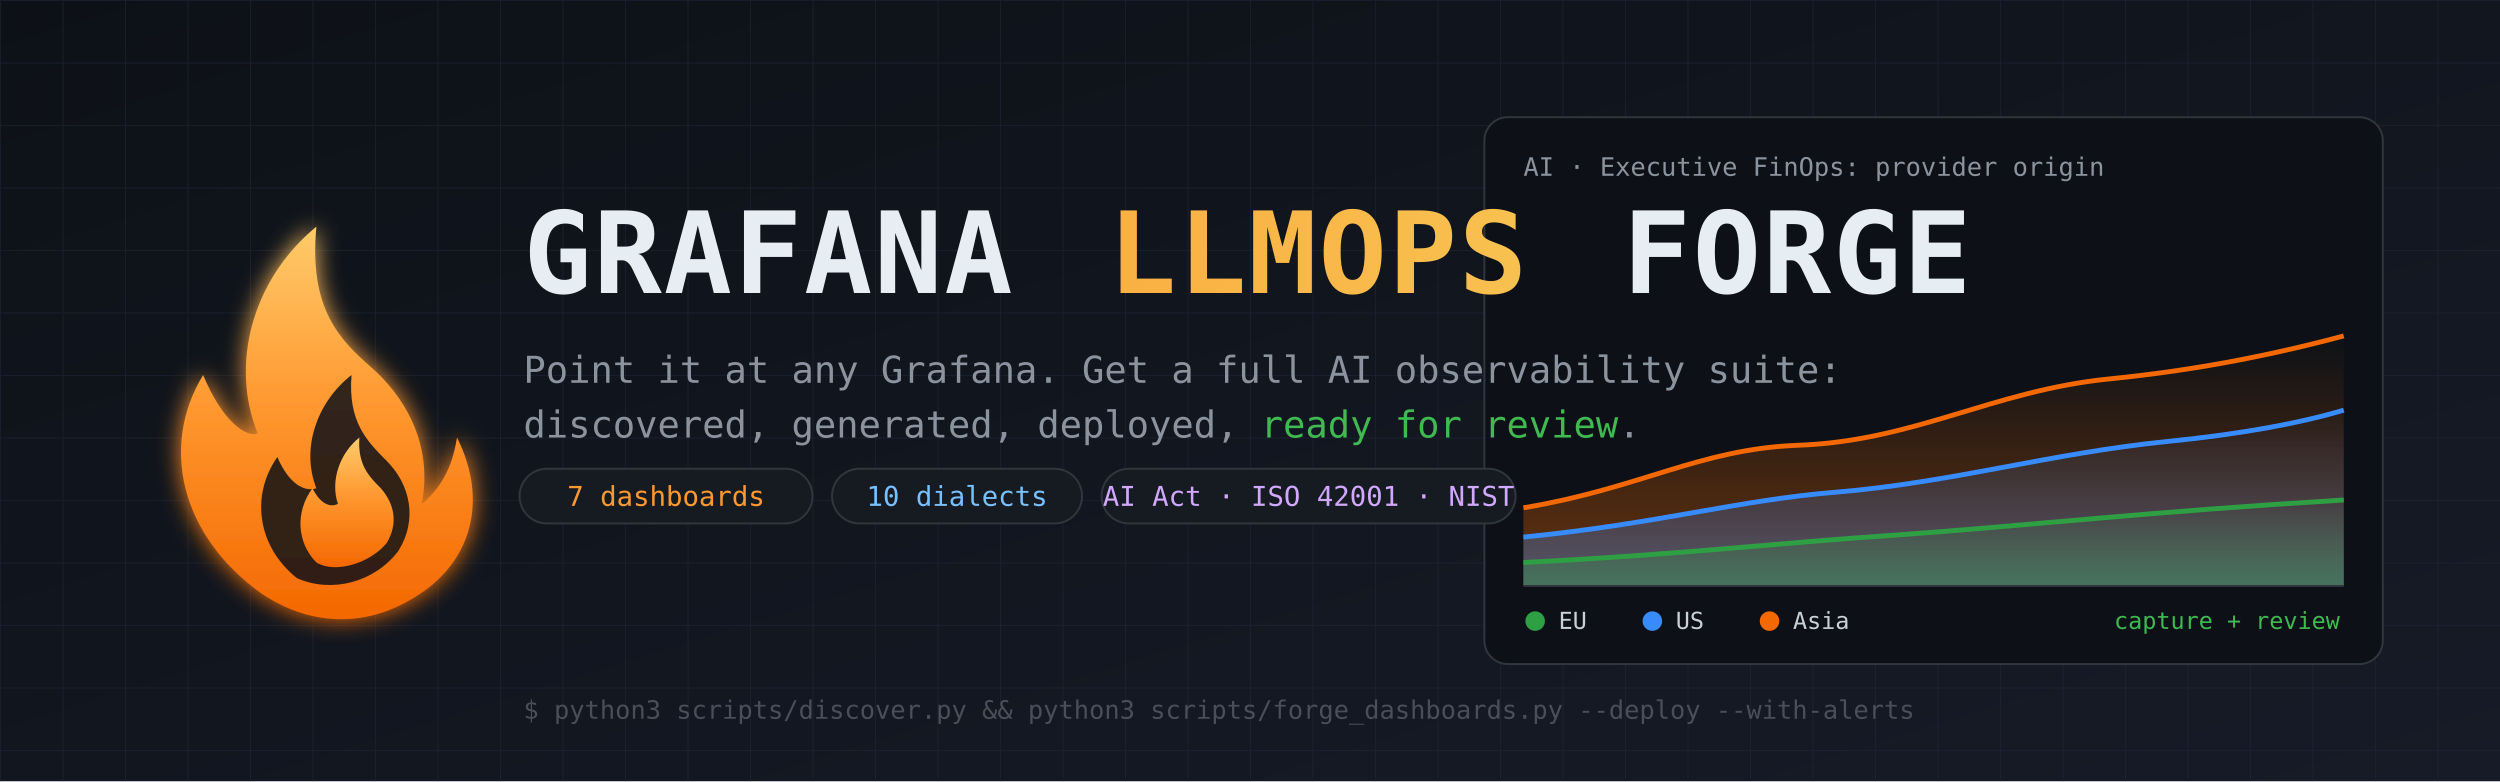
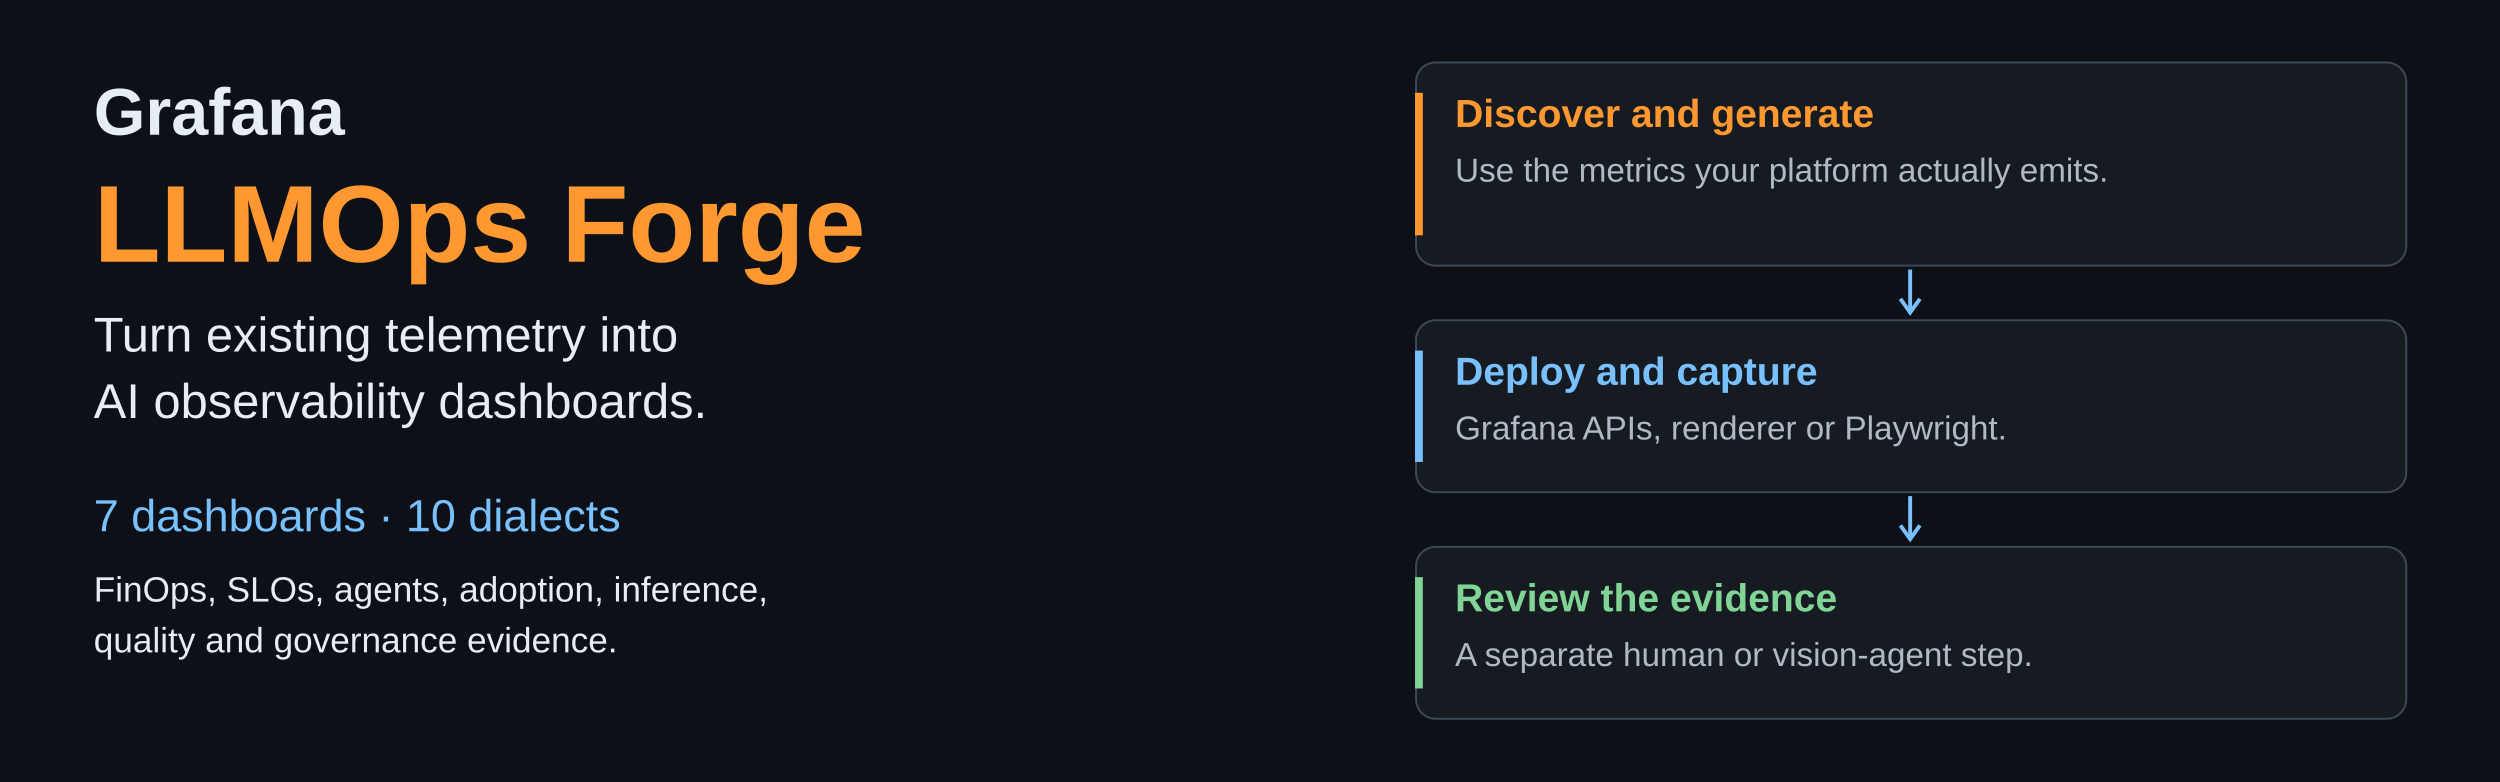
- <svg xmlns="http://www.w3.org/2000/svg" width="1280" height="400" viewBox="0 0 1280 400" font-family="ui-monospace,SFMono-Regular,Menlo,Consolas,monospace">
-   <defs>
-     <linearGradient id="bg" x1="0" y1="0" x2="1" y2="1">
-       <stop offset="0" stop-color="#0d1117" />
-       <stop offset="1" stop-color="#161b27" />
-     </linearGradient>
-     <linearGradient id="flame" x1="0" y1="1" x2="0" y2="0">
-       <stop offset="0" stop-color="#F46800" />
-       <stop offset=".55" stop-color="#FF9830" />
-       <stop offset="1" stop-color="#FFCB6B" />
-     </linearGradient>
-     <linearGradient id="txt" x1="0" y1="0" x2="1" y2="0">
-       <stop offset="0" stop-color="#FF9830" />
-       <stop offset="1" stop-color="#F4D35E" />
-     </linearGradient>
-     <linearGradient id="eu" x1="0" y1="1" x2="0" y2="0">
-       <stop offset="0" stop-color="#2ea04366" />
-       <stop offset="1" stop-color="#2ea04300" />
-     </linearGradient>
-     <linearGradient id="us" x1="0" y1="1" x2="0" y2="0">
-       <stop offset="0" stop-color="#388bfd66" />
-       <stop offset="1" stop-color="#388bfd00" />
-     </linearGradient>
-     <linearGradient id="as" x1="0" y1="1" x2="0" y2="0">
-       <stop offset="0" stop-color="#f4680066" />
-       <stop offset="1" stop-color="#f4680000" />
-     </linearGradient>
-     <pattern id="grid" width="32" height="32" patternUnits="userSpaceOnUse">
-       <path d="M32 0H0V32" fill="none" stroke="#21283b" stroke-width="1" />
-     </pattern>
-     <filter id="glow">
-       <feGaussianBlur stdDeviation="6" result="b" />
-       <feMerge>
-         <feMergeNode in="b" />
-         <feMergeNode in="SourceGraphic" />
-       </feMerge>
-     </filter>
-   </defs>
-   <rect width="1280" height="400" fill="url(#bg)" />
-   <rect width="1280" height="400" fill="url(#grid)" opacity=".5" />
-   <g transform="translate(760,60)">
-     <rect width="460" height="280" rx="12" fill="#0d1117" stroke="#30363d" />
-     <text x="20" y="30" fill="#8b949e" font-size="13">AI · Executive FinOps: provider origin</text>
-     <g transform="translate(20,50)">
-       <path d="M0 190 L0 150 C60 140,90 120,140 118 C200 116,240 90,300 84 C350 79,390 70,420 62 L420 190 Z" fill="url(#as)" />
-       <path d="M0 190 L0 165 C70 158,110 146,160 142 C220 137,270 122,330 116 C370 112,400 106,420 100 L420 190 Z" fill="url(#us)" />
-       <path d="M0 190 L0 178 C80 174,130 168,190 164 C260 159,320 152,420 146 L420 190 Z" fill="url(#eu)" />
-       <path d="M0 150 C60 140,90 120,140 118 C200 116,240 90,300 84 C350 79,390 70,420 62" fill="none" stroke="#F46800" stroke-width="2.5" />
-       <path d="M0 165 C70 158,110 146,160 142 C220 137,270 122,330 116 C370 112,400 106,420 100" fill="none" stroke="#388bfd" stroke-width="2.5" />
-       <path d="M0 178 C80 174,130 168,190 164 C260 159,320 152,420 146" fill="none" stroke="#2ea043" stroke-width="2.5" />
-       <line x1="0" y1="190" x2="420" y2="190" stroke="#30363d" />
-     </g>
-     <g font-size="12" transform="translate(20,262)">
-       <circle cx="6" cy="-4" r="5" fill="#2ea043" />
-       <text x="18" y="0" fill="#c9d1d9">EU</text>
-       <circle cx="66" cy="-4" r="5" fill="#388bfd" />
-       <text x="78" y="0" fill="#c9d1d9">US</text>
-       <circle cx="126" cy="-4" r="5" fill="#F46800" />
-       <text x="138" y="0" fill="#c9d1d9">Asia</text>
-       <text x="418" y="0" fill="#3fb950" text-anchor="end">capture + review</text>
-     </g>
-   </g>
-   <g transform="translate(74,96)" filter="url(#glow)">
-     <path d="M60 208 C18 178,8 132,30 96 C40 120,52 128,58 126 C44 92,54 48,88 20 C84 62,100 78,116 92 C132 106,148 130,142 162 C154 152,158 140,160 128 C176 160,168 192,138 210 C112 226,84 224,60 208 Z" fill="url(#flame)" />
-     <path d="M78 200 C58 184,54 158,68 138 C74 152,82 156,88 154 C80 134,88 110,106 96 C104 120,114 130,124 140 C136 152,140 170,130 186 C118 202,96 208,78 200 Z" fill="#0d1117" opacity=".85" />
-     <path d="M88 192 C78 182,77 166,86 154 C90 162,95 164,99 162 C95 150,100 136,110 128 C109 142,115 148,121 154 C128 162,130 172,124 182 C116 192,98 198,88 192 Z" fill="url(#flame)" />
-   </g>
-   <g transform="translate(268,150)">
-     <text font-size="58" font-weight="800" letter-spacing="1">
-       <tspan fill="#e6edf3">GRAFANA</tspan>
-       <tspan fill="url(#txt)" dx="14">LLMOPS</tspan>
-       <tspan fill="#e6edf3" dx="14">FORGE</tspan>
-     </text>
-     <text y="46" font-size="19" fill="#8b949e">Point it at any Grafana. Get a full AI observability suite:</text>
-     <text y="74" font-size="19" fill="#8b949e">discovered, generated, deployed, <tspan fill="#3fb950">ready for review</tspan>.</text>
-     <g transform="translate(0,108)" font-size="14">
-       <rect x="-2" y="-18" width="150" height="28" rx="14" fill="#161b22" stroke="#30363d" />
-       <text x="73" y="1" text-anchor="middle" fill="#FF9830">7 dashboards</text>
-       <rect x="158" y="-18" width="128" height="28" rx="14" fill="#161b22" stroke="#30363d" />
-       <text x="222" y="1" text-anchor="middle" fill="#79c0ff">10 dialects</text>
-       <rect x="296" y="-18" width="212" height="28" rx="14" fill="#161b22" stroke="#30363d" />
-       <text x="402" y="1" text-anchor="middle" fill="#d2a8ff">AI Act · ISO 42001 · NIST</text>
-     </g>
-   </g>
-   <text x="268" y="368" font-size="13" fill="#484f58">$ python3 scripts/discover.py &amp;&amp; python3 scripts/forge_dashboards.py --deploy --with-alerts</text>
+ <svg xmlns="http://www.w3.org/2000/svg" width="1280" height="400" viewBox="0 0 1280 400" role="img" aria-labelledby="title desc">
+   <rect x="0" y="0" width="1280" height="400" rx="0" fill="#0d1117" stroke="#0d1117" />
+   <text x="48" y="69" font-family="Arial, Helvetica, sans-serif" font-size="34" font-weight="700" fill="#e6edf3">Grafana</text>
+   <text x="48" y="134" font-family="Arial, Helvetica, sans-serif" font-size="56" font-weight="700" fill="#ff9830">LLMOps Forge</text>
+   <text x="48" y="180" font-family="Arial, Helvetica, sans-serif" font-size="25" font-weight="400" fill="#e6edf3">Turn existing telemetry into</text>
+   <text x="48" y="214" font-family="Arial, Helvetica, sans-serif" font-size="25" font-weight="400" fill="#e6edf3">AI observability dashboards.</text>
+   <text x="48" y="272" font-family="Arial, Helvetica, sans-serif" font-size="23" font-weight="400" fill="#79c0ff">7 dashboards · 10 dialects</text>
+   <text x="48" y="308" font-family="Arial, Helvetica, sans-serif" font-size="18" font-weight="400" fill="#e6edf3">FinOps, SLOs, agents, adoption, inference,</text>
+   <text x="48" y="334" font-family="Arial, Helvetica, sans-serif" font-size="18" font-weight="400" fill="#e6edf3">quality and governance evidence.</text>
+   <rect x="725" y="32" width="507" height="104" rx="10" fill="#161b22" stroke="#3d4856" />
+   <rect x="725" y="48" width="3" height="72" rx="0" fill="#ff9830" stroke="#ff9830" />
+   <text x="745" y="65" font-family="Arial, Helvetica, sans-serif" font-size="20" font-weight="700" fill="#ff9830">Discover and generate</text>
+   <text x="745" y="93" font-family="Arial, Helvetica, sans-serif" font-size="17" font-weight="400" fill="#b0bac5">Use the metrics your platform actually emits.</text>
+   <path d="M978 138 L978 160" fill="none" stroke="#79c0ff" stroke-width="2" />
+   <path d="M973 153 L978 160 L983 153" fill="none" stroke="#79c0ff" stroke-width="2" />
+   <rect x="725" y="164" width="507" height="88" rx="10" fill="#161b22" stroke="#3d4856" />
+   <rect x="725" y="180" width="3" height="56" rx="0" fill="#79c0ff" stroke="#79c0ff" />
+   <text x="745" y="197" font-family="Arial, Helvetica, sans-serif" font-size="20" font-weight="700" fill="#79c0ff">Deploy and capture</text>
+   <text x="745" y="225" font-family="Arial, Helvetica, sans-serif" font-size="17" font-weight="400" fill="#b0bac5">Grafana APIs, renderer or Playwright.</text>
+   <path d="M978 254 L978 276" fill="none" stroke="#79c0ff" stroke-width="2" />
+   <path d="M973 269 L978 276 L983 269" fill="none" stroke="#79c0ff" stroke-width="2" />
+   <rect x="725" y="280" width="507" height="88" rx="10" fill="#161b22" stroke="#3d4856" />
+   <rect x="725" y="296" width="3" height="56" rx="0" fill="#80d495" stroke="#80d495" />
+   <text x="745" y="313" font-family="Arial, Helvetica, sans-serif" font-size="20" font-weight="700" fill="#80d495">Review the evidence</text>
+   <text x="745" y="341" font-family="Arial, Helvetica, sans-serif" font-size="17" font-weight="400" fill="#b0bac5">A separate human or vision-agent step.</text>
</svg>
